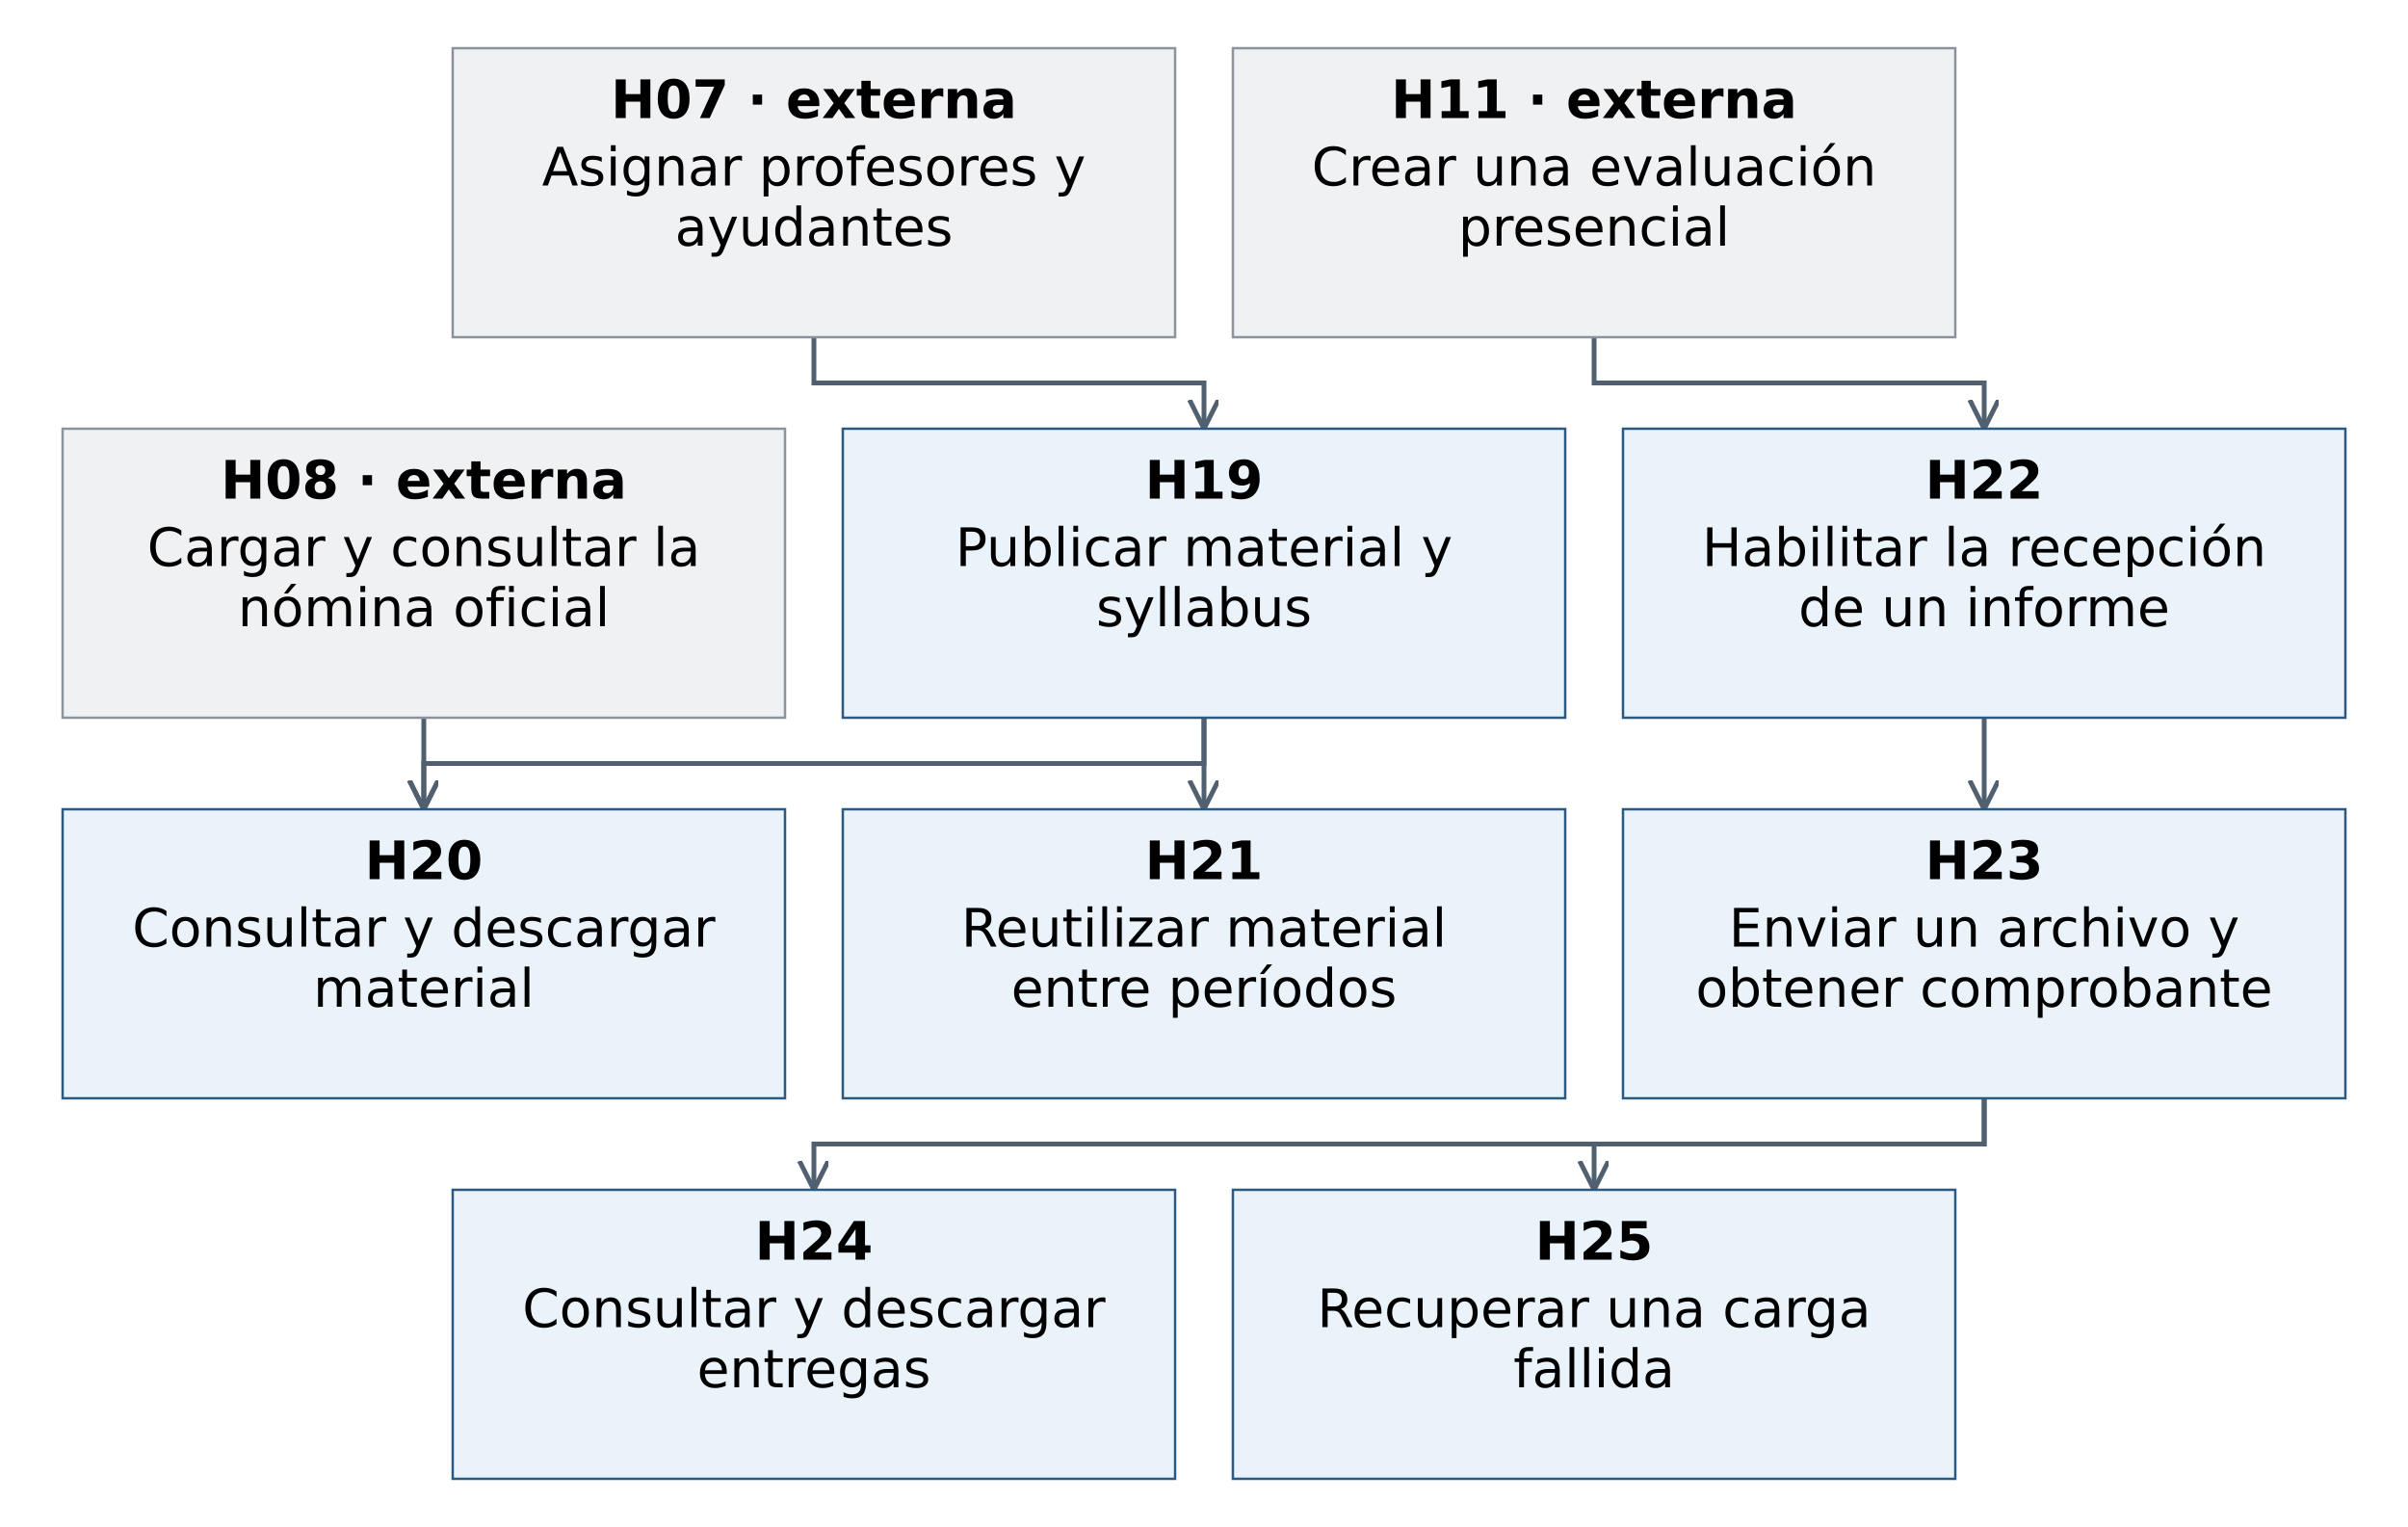
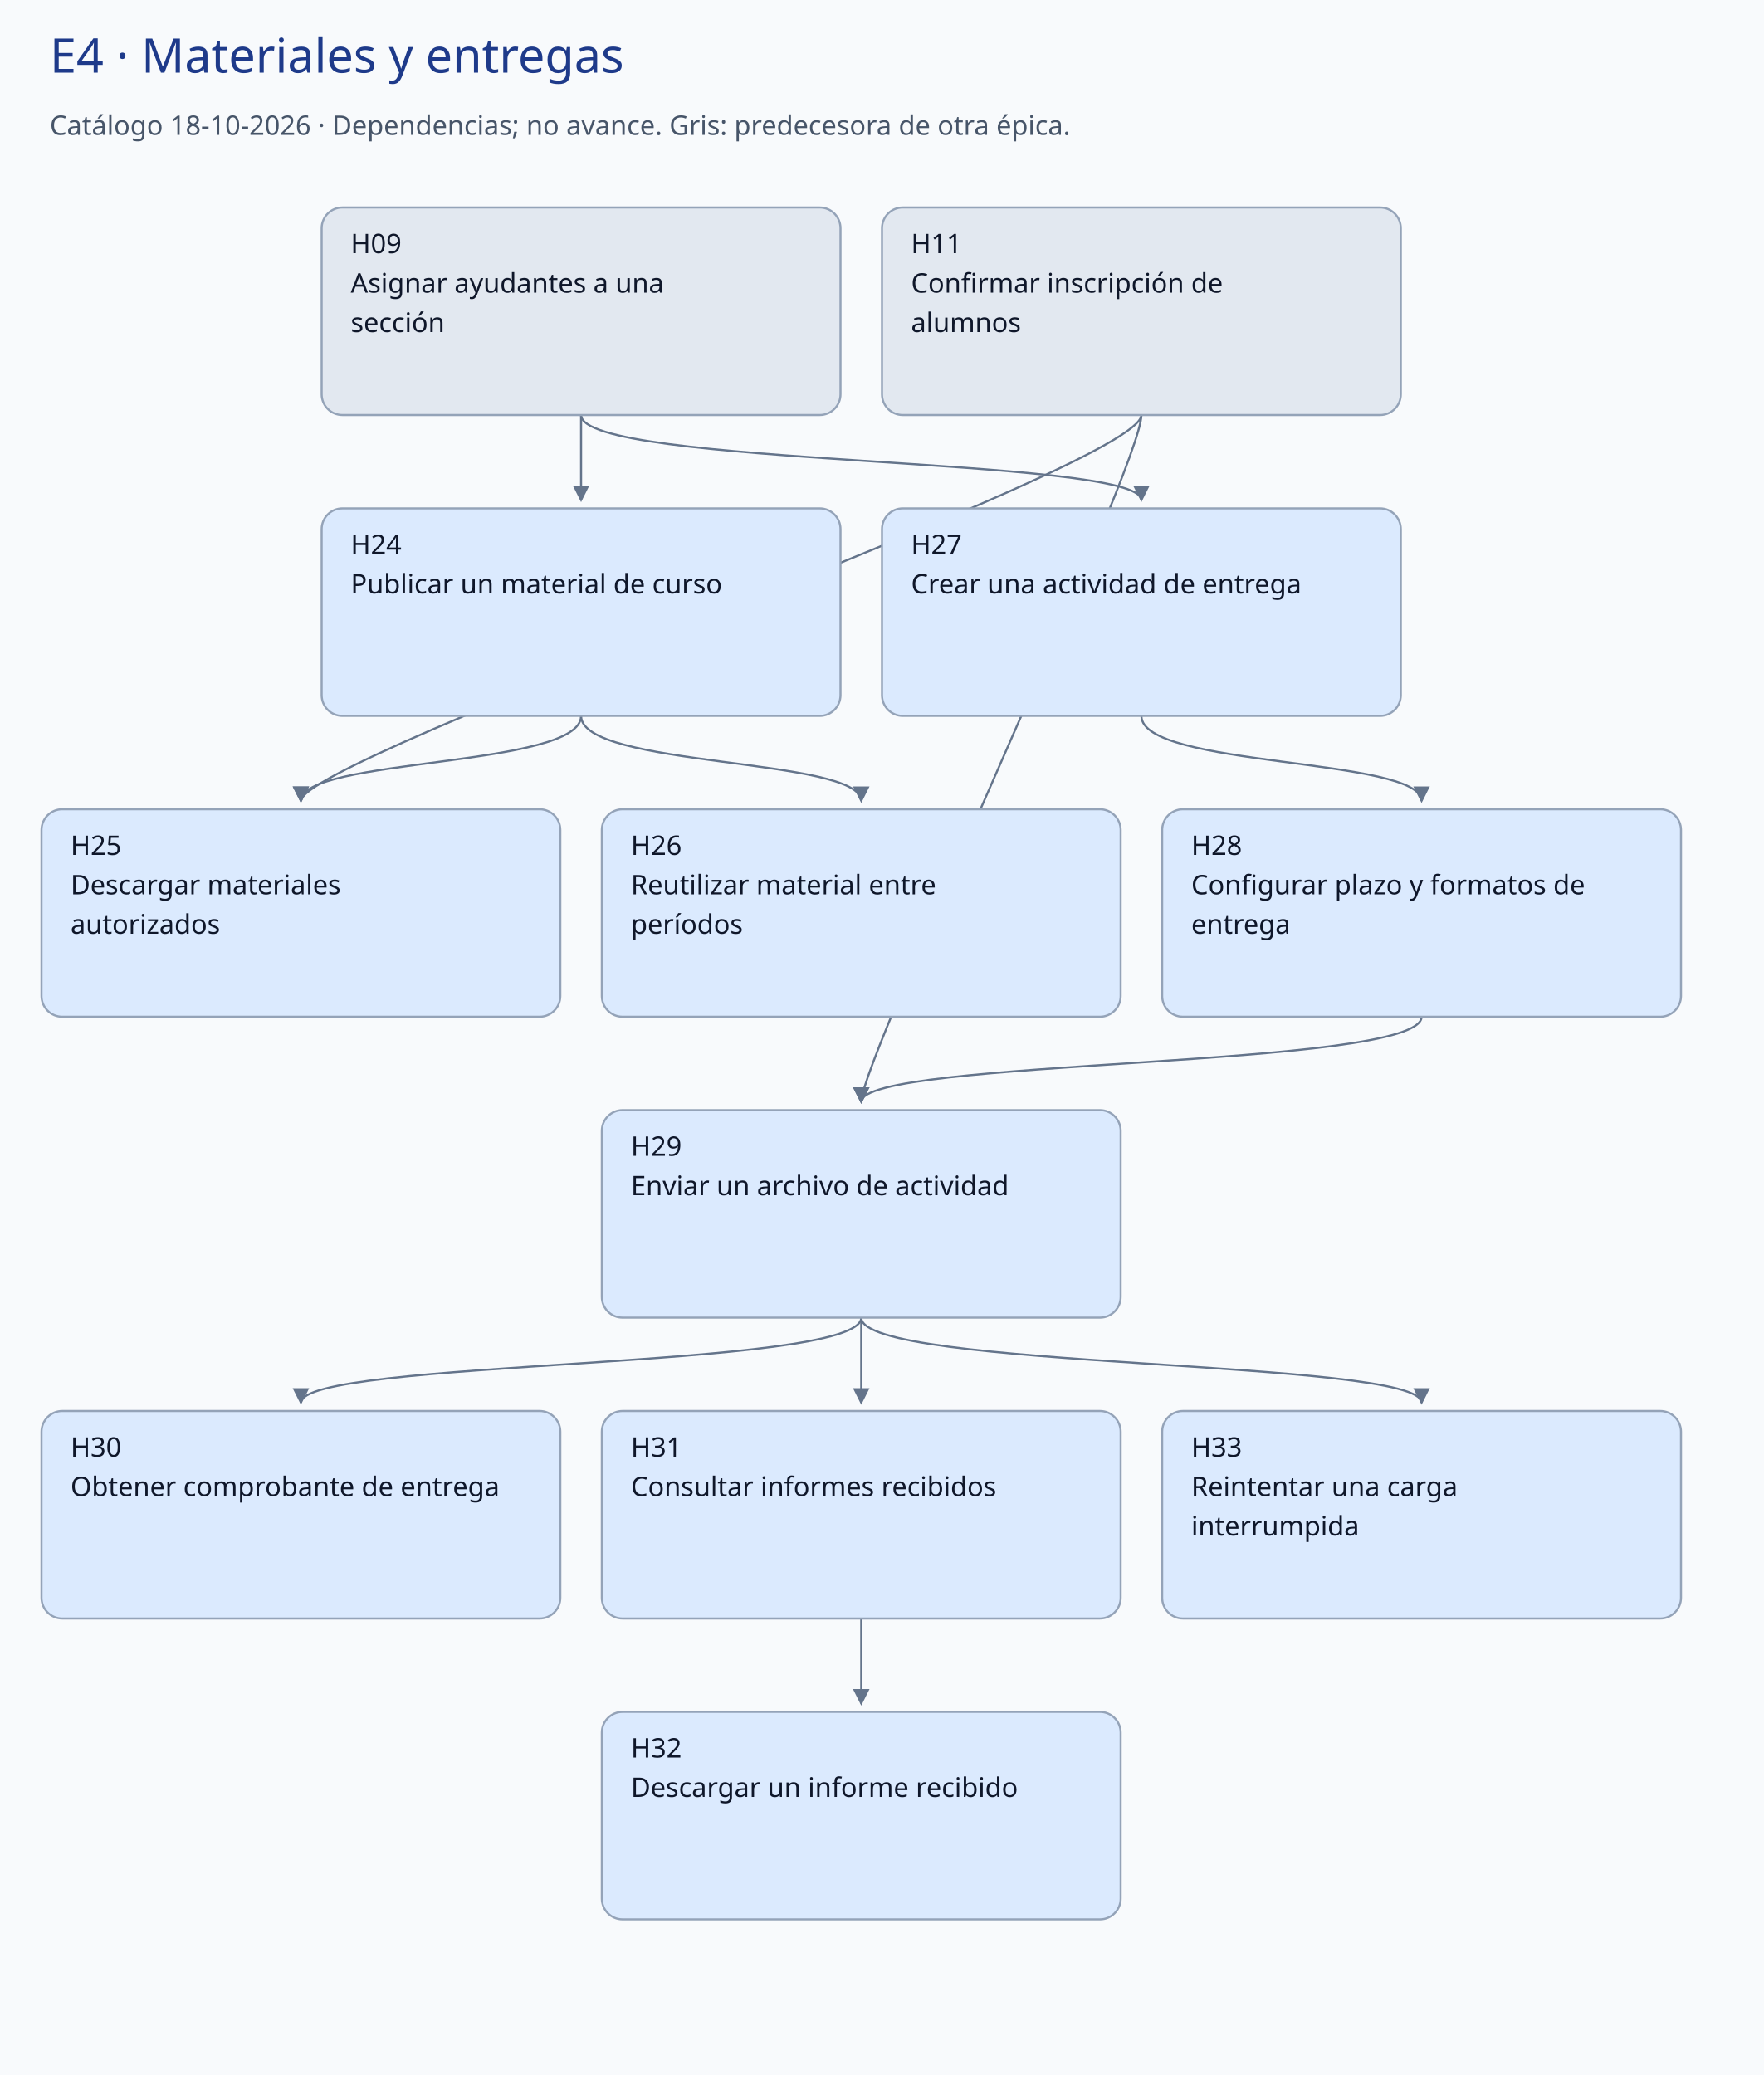
- <svg xmlns="http://www.w3.org/2000/svg" width="1000" height="634" viewBox="0 0 1000 634">
+ <svg xmlns="http://www.w3.org/2000/svg" width="850" height="1000" viewBox="0 0 850 1000">
  <defs>
-     <marker id="arr" markerWidth="8" markerHeight="8" refX="6" refY="3" orient="auto">
-       <path d="M0,0 L6,3 L0,6" fill="none" stroke="#506070" />
+     <marker id="flecha" markerWidth="8" markerHeight="8" refX="7" refY="4" orient="auto">
+       <path d="M0 0 L8 4 L0 8" fill="#64748b" />
    </marker>
  </defs>
-   <rect width="100%" height="100%" fill="white" />
-   <path d="M338.0,140 L338.0,159.0 L500.0,159.0 L500.0,178" fill="none" stroke="#506070" stroke-width="2" marker-end="url(#arr)" />
-   <path d="M500.0,298 L500.0,317.0 L176.0,317.0 L176.0,336" fill="none" stroke="#506070" stroke-width="2" marker-end="url(#arr)" />
-   <path d="M176.0,298 L176.0,317.0 L176.0,317.0 L176.0,336" fill="none" stroke="#506070" stroke-width="2" marker-end="url(#arr)" />
-   <path d="M500.0,298 L500.0,317.0 L500.0,317.0 L500.0,336" fill="none" stroke="#506070" stroke-width="2" marker-end="url(#arr)" />
-   <path d="M662.0,140 L662.0,159.0 L824.0,159.0 L824.0,178" fill="none" stroke="#506070" stroke-width="2" marker-end="url(#arr)" />
-   <path d="M824.0,298 L824.0,317.0 L824.0,317.0 L824.0,336" fill="none" stroke="#506070" stroke-width="2" marker-end="url(#arr)" />
-   <path d="M824.0,456 L824.0,475.0 L338.0,475.0 L338.0,494" fill="none" stroke="#506070" stroke-width="2" marker-end="url(#arr)" />
-   <path d="M824.0,456 L824.0,475.0 L662.0,475.0 L662.0,494" fill="none" stroke="#506070" stroke-width="2" marker-end="url(#arr)" />
-   <rect x="188.0" y="20" width="300" height="120" fill="#EFF1F3" stroke="#8B949C" />
-   <text x="338.0" y="49" text-anchor="middle" font-family="DejaVu Sans" font-size="22" font-weight="bold">H07 · externa</text>
-   <text x="338.0" y="77" text-anchor="middle" font-family="DejaVu Sans" font-size="22">Asignar profesores y</text>
-   <text x="338.0" y="102" text-anchor="middle" font-family="DejaVu Sans" font-size="22">ayudantes</text>
-   <rect x="512.0" y="20" width="300" height="120" fill="#EFF1F3" stroke="#8B949C" />
-   <text x="662.0" y="49" text-anchor="middle" font-family="DejaVu Sans" font-size="22" font-weight="bold">H11 · externa</text>
-   <text x="662.0" y="77" text-anchor="middle" font-family="DejaVu Sans" font-size="22">Crear una evaluación</text>
-   <text x="662.0" y="102" text-anchor="middle" font-family="DejaVu Sans" font-size="22">presencial</text>
-   <rect x="26.0" y="178" width="300" height="120" fill="#EFF1F3" stroke="#8B949C" />
-   <text x="176.0" y="207" text-anchor="middle" font-family="DejaVu Sans" font-size="22" font-weight="bold">H08 · externa</text>
-   <text x="176.0" y="235" text-anchor="middle" font-family="DejaVu Sans" font-size="22">Cargar y consultar la</text>
-   <text x="176.0" y="260" text-anchor="middle" font-family="DejaVu Sans" font-size="22">nómina oficial</text>
-   <rect x="350.0" y="178" width="300" height="120" fill="#EAF2FA" stroke="#2B597F" />
-   <text x="500.0" y="207" text-anchor="middle" font-family="DejaVu Sans" font-size="22" font-weight="bold">H19</text>
-   <text x="500.0" y="235" text-anchor="middle" font-family="DejaVu Sans" font-size="22">Publicar material y</text>
-   <text x="500.0" y="260" text-anchor="middle" font-family="DejaVu Sans" font-size="22">syllabus</text>
-   <rect x="674.0" y="178" width="300" height="120" fill="#EAF2FA" stroke="#2B597F" />
-   <text x="824.0" y="207" text-anchor="middle" font-family="DejaVu Sans" font-size="22" font-weight="bold">H22</text>
-   <text x="824.0" y="235" text-anchor="middle" font-family="DejaVu Sans" font-size="22">Habilitar la recepción</text>
-   <text x="824.0" y="260" text-anchor="middle" font-family="DejaVu Sans" font-size="22">de un informe</text>
-   <rect x="26.0" y="336" width="300" height="120" fill="#EAF2FA" stroke="#2B597F" />
-   <text x="176.0" y="365" text-anchor="middle" font-family="DejaVu Sans" font-size="22" font-weight="bold">H20</text>
-   <text x="176.0" y="393" text-anchor="middle" font-family="DejaVu Sans" font-size="22">Consultar y descargar</text>
-   <text x="176.0" y="418" text-anchor="middle" font-family="DejaVu Sans" font-size="22">material</text>
-   <rect x="350.0" y="336" width="300" height="120" fill="#EAF2FA" stroke="#2B597F" />
-   <text x="500.0" y="365" text-anchor="middle" font-family="DejaVu Sans" font-size="22" font-weight="bold">H21</text>
-   <text x="500.0" y="393" text-anchor="middle" font-family="DejaVu Sans" font-size="22">Reutilizar material</text>
-   <text x="500.0" y="418" text-anchor="middle" font-family="DejaVu Sans" font-size="22">entre períodos</text>
-   <rect x="674.0" y="336" width="300" height="120" fill="#EAF2FA" stroke="#2B597F" />
-   <text x="824.0" y="365" text-anchor="middle" font-family="DejaVu Sans" font-size="22" font-weight="bold">H23</text>
-   <text x="824.0" y="393" text-anchor="middle" font-family="DejaVu Sans" font-size="22">Enviar un archivo y</text>
-   <text x="824.0" y="418" text-anchor="middle" font-family="DejaVu Sans" font-size="22">obtener comprobante</text>
-   <rect x="188.0" y="494" width="300" height="120" fill="#EAF2FA" stroke="#2B597F" />
-   <text x="338.0" y="523" text-anchor="middle" font-family="DejaVu Sans" font-size="22" font-weight="bold">H24</text>
-   <text x="338.0" y="551" text-anchor="middle" font-family="DejaVu Sans" font-size="22">Consultar y descargar</text>
-   <text x="338.0" y="576" text-anchor="middle" font-family="DejaVu Sans" font-size="22">entregas</text>
-   <rect x="512.0" y="494" width="300" height="120" fill="#EAF2FA" stroke="#2B597F" />
-   <text x="662.0" y="523" text-anchor="middle" font-family="DejaVu Sans" font-size="22" font-weight="bold">H25</text>
-   <text x="662.0" y="551" text-anchor="middle" font-family="DejaVu Sans" font-size="22">Recuperar una carga</text>
-   <text x="662.0" y="576" text-anchor="middle" font-family="DejaVu Sans" font-size="22">fallida</text>
+   <rect width="100%" height="100%" fill="#f8fafc" />
+   <text x="24" y="35" font-family="sans-serif" font-size="23" fill="#1e3a8a">E4 · Materiales y entregas</text>
+   <text x="24" y="65" font-family="sans-serif" font-size="13" fill="#475569">Catálogo 18-10-2026 · Dependencias; no avance. Gris: predecesora de otra épica.</text>
+   <path d="M280 200 C280 225,280 220,280 241" fill="none" stroke="#64748b" marker-end="url(#flecha)" />
+   <path d="M550 200 C550 225,145 365,145 386" fill="none" stroke="#64748b" marker-end="url(#flecha)" />
+   <path d="M280 345 C280 370,145 365,145 386" fill="none" stroke="#64748b" marker-end="url(#flecha)" />
+   <path d="M280 345 C280 370,415 365,415 386" fill="none" stroke="#64748b" marker-end="url(#flecha)" />
+   <path d="M280 200 C280 225,550 220,550 241" fill="none" stroke="#64748b" marker-end="url(#flecha)" />
+   <path d="M550 345 C550 370,685 365,685 386" fill="none" stroke="#64748b" marker-end="url(#flecha)" />
+   <path d="M550 200 C550 225,415 510,415 531" fill="none" stroke="#64748b" marker-end="url(#flecha)" />
+   <path d="M685 490 C685 515,415 510,415 531" fill="none" stroke="#64748b" marker-end="url(#flecha)" />
+   <path d="M415 635 C415 660,145 655,145 676" fill="none" stroke="#64748b" marker-end="url(#flecha)" />
+   <path d="M415 635 C415 660,415 655,415 676" fill="none" stroke="#64748b" marker-end="url(#flecha)" />
+   <path d="M415 780 C415 805,415 800,415 821" fill="none" stroke="#64748b" marker-end="url(#flecha)" />
+   <path d="M415 635 C415 660,685 655,685 676" fill="none" stroke="#64748b" marker-end="url(#flecha)" />
+   <rect x="155" y="100" width="250" height="100" rx="10" fill="#e2e8f0" stroke="#94a3b8" />
+   <text x="169" y="122" font-family="sans-serif" font-size="13" fill="#0f172a">H09</text>
+   <text x="169" y="141" font-family="sans-serif" font-size="13" fill="#0f172a">Asignar ayudantes a una</text>
+   <text x="169" y="160" font-family="sans-serif" font-size="13" fill="#0f172a">sección</text>
+   <rect x="425" y="100" width="250" height="100" rx="10" fill="#e2e8f0" stroke="#94a3b8" />
+   <text x="439" y="122" font-family="sans-serif" font-size="13" fill="#0f172a">H11</text>
+   <text x="439" y="141" font-family="sans-serif" font-size="13" fill="#0f172a">Confirmar inscripción de</text>
+   <text x="439" y="160" font-family="sans-serif" font-size="13" fill="#0f172a">alumnos</text>
+   <rect x="155" y="245" width="250" height="100" rx="10" fill="#dbeafe" stroke="#94a3b8" />
+   <text x="169" y="267" font-family="sans-serif" font-size="13" fill="#0f172a">H24</text>
+   <text x="169" y="286" font-family="sans-serif" font-size="13" fill="#0f172a">Publicar un material de curso</text>
+   <rect x="20" y="390" width="250" height="100" rx="10" fill="#dbeafe" stroke="#94a3b8" />
+   <text x="34" y="412" font-family="sans-serif" font-size="13" fill="#0f172a">H25</text>
+   <text x="34" y="431" font-family="sans-serif" font-size="13" fill="#0f172a">Descargar materiales</text>
+   <text x="34" y="450" font-family="sans-serif" font-size="13" fill="#0f172a">autorizados</text>
+   <rect x="290" y="390" width="250" height="100" rx="10" fill="#dbeafe" stroke="#94a3b8" />
+   <text x="304" y="412" font-family="sans-serif" font-size="13" fill="#0f172a">H26</text>
+   <text x="304" y="431" font-family="sans-serif" font-size="13" fill="#0f172a">Reutilizar material entre</text>
+   <text x="304" y="450" font-family="sans-serif" font-size="13" fill="#0f172a">períodos</text>
+   <rect x="425" y="245" width="250" height="100" rx="10" fill="#dbeafe" stroke="#94a3b8" />
+   <text x="439" y="267" font-family="sans-serif" font-size="13" fill="#0f172a">H27</text>
+   <text x="439" y="286" font-family="sans-serif" font-size="13" fill="#0f172a">Crear una actividad de entrega</text>
+   <rect x="560" y="390" width="250" height="100" rx="10" fill="#dbeafe" stroke="#94a3b8" />
+   <text x="574" y="412" font-family="sans-serif" font-size="13" fill="#0f172a">H28</text>
+   <text x="574" y="431" font-family="sans-serif" font-size="13" fill="#0f172a">Configurar plazo y formatos de</text>
+   <text x="574" y="450" font-family="sans-serif" font-size="13" fill="#0f172a">entrega</text>
+   <rect x="290" y="535" width="250" height="100" rx="10" fill="#dbeafe" stroke="#94a3b8" />
+   <text x="304" y="557" font-family="sans-serif" font-size="13" fill="#0f172a">H29</text>
+   <text x="304" y="576" font-family="sans-serif" font-size="13" fill="#0f172a">Enviar un archivo de actividad</text>
+   <rect x="20" y="680" width="250" height="100" rx="10" fill="#dbeafe" stroke="#94a3b8" />
+   <text x="34" y="702" font-family="sans-serif" font-size="13" fill="#0f172a">H30</text>
+   <text x="34" y="721" font-family="sans-serif" font-size="13" fill="#0f172a">Obtener comprobante de entrega</text>
+   <rect x="290" y="680" width="250" height="100" rx="10" fill="#dbeafe" stroke="#94a3b8" />
+   <text x="304" y="702" font-family="sans-serif" font-size="13" fill="#0f172a">H31</text>
+   <text x="304" y="721" font-family="sans-serif" font-size="13" fill="#0f172a">Consultar informes recibidos</text>
+   <rect x="290" y="825" width="250" height="100" rx="10" fill="#dbeafe" stroke="#94a3b8" />
+   <text x="304" y="847" font-family="sans-serif" font-size="13" fill="#0f172a">H32</text>
+   <text x="304" y="866" font-family="sans-serif" font-size="13" fill="#0f172a">Descargar un informe recibido</text>
+   <rect x="560" y="680" width="250" height="100" rx="10" fill="#dbeafe" stroke="#94a3b8" />
+   <text x="574" y="702" font-family="sans-serif" font-size="13" fill="#0f172a">H33</text>
+   <text x="574" y="721" font-family="sans-serif" font-size="13" fill="#0f172a">Reintentar una carga</text>
+   <text x="574" y="740" font-family="sans-serif" font-size="13" fill="#0f172a">interrumpida</text>
</svg>
